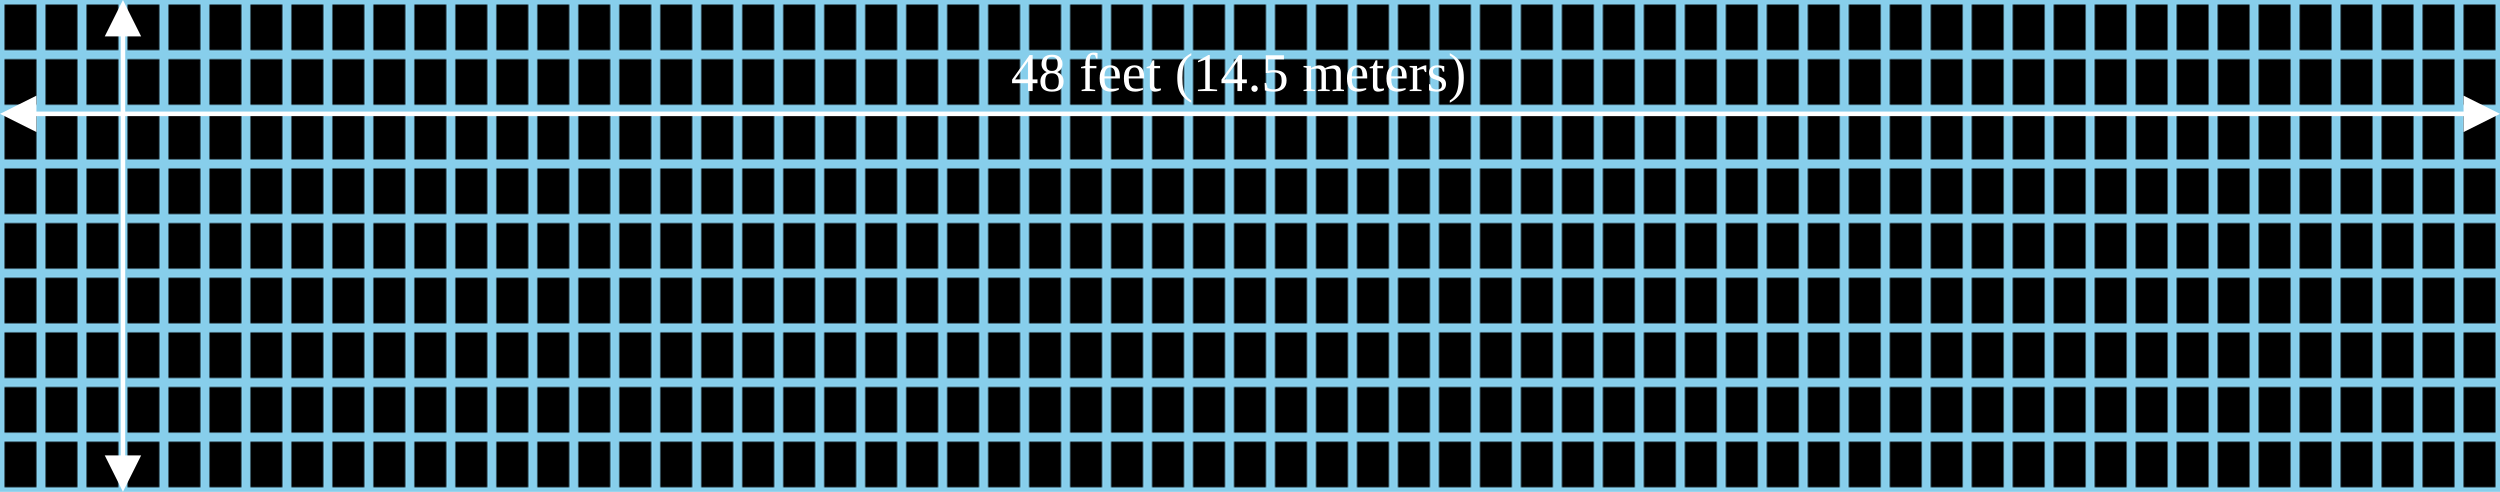
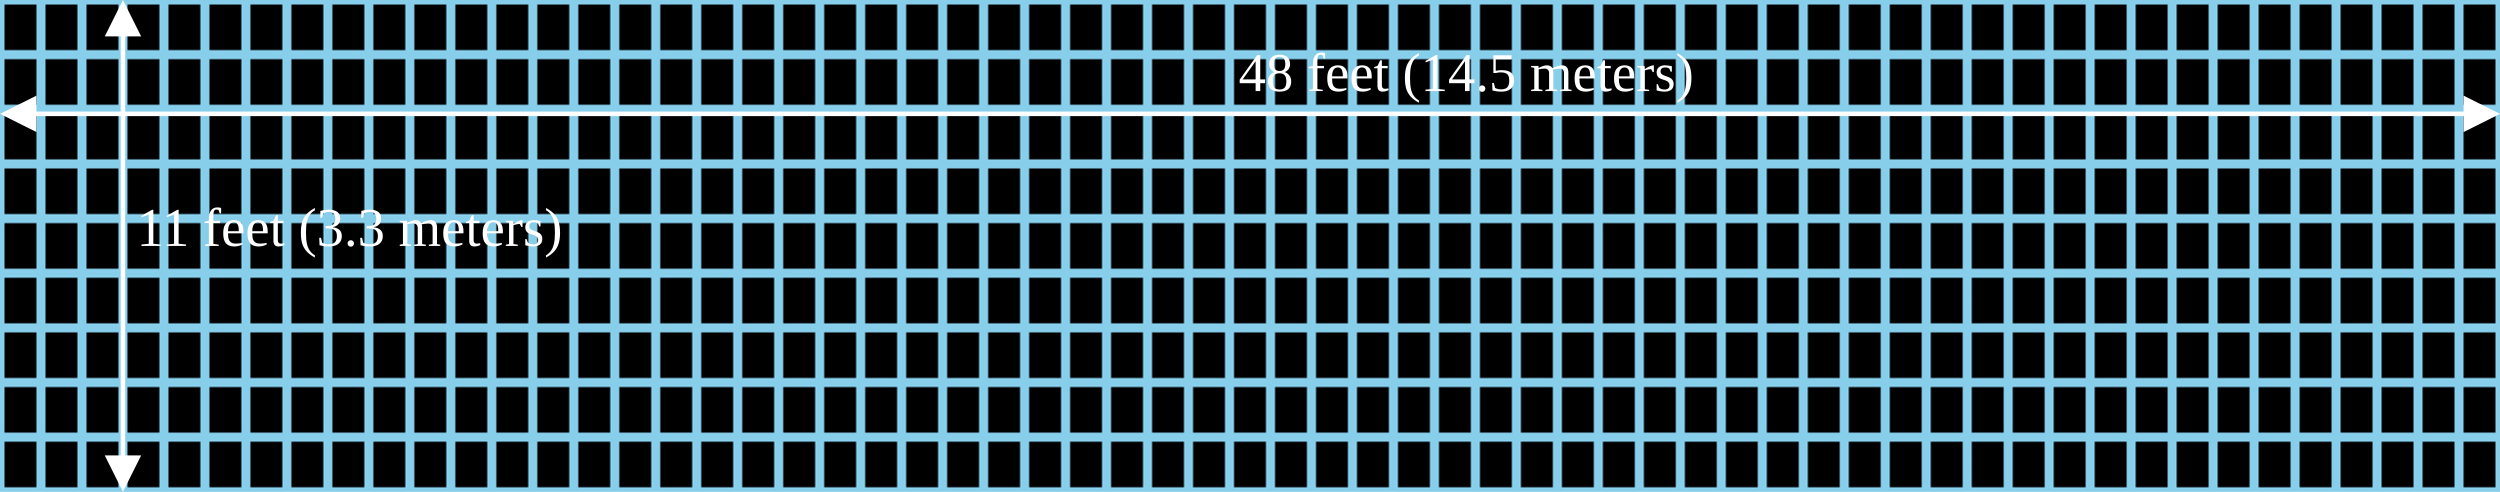
<svg xmlns="http://www.w3.org/2000/svg" width="100%" height="100%">
  <defs>
    <pattern id="tile" width="9" height="12" patternUnits="userSpaceOnUse">
      <rect width="9" height="12" stroke="skyblue" stroke-width="2" />
    </pattern>
    <marker id="arrow" viewBox="0 0 10 10" refX="5" refY="5" fill="white" markerWidth="8" markerHeight="8" orient="auto-start-reverse">
      <path d="M 0 0 L 10 5 L 0 10 z" />
    </marker>
  </defs>
  <rect width="549" height="108" fill="url(#tile)" />
-   <text x="272" y="20" height="120" text-anchor="middle" fill="white">48 feet (14.5 meters)</text>
+   <text x="272" y="20" height="120" fill="white">48 feet (14.5 meters)</text>
+   <text x="30" y="54" height="120" fill="white">11 feet (3.3 meters)</text>
  <polyline points="4,25 545,25" stroke="white" marker-start="url(#arrow)" marker-end="url(#arrow)" />
  <polyline points="27,4 27,104" stroke="white" marker-start="url(#arrow)" marker-end="url(#arrow)" />
</svg>
